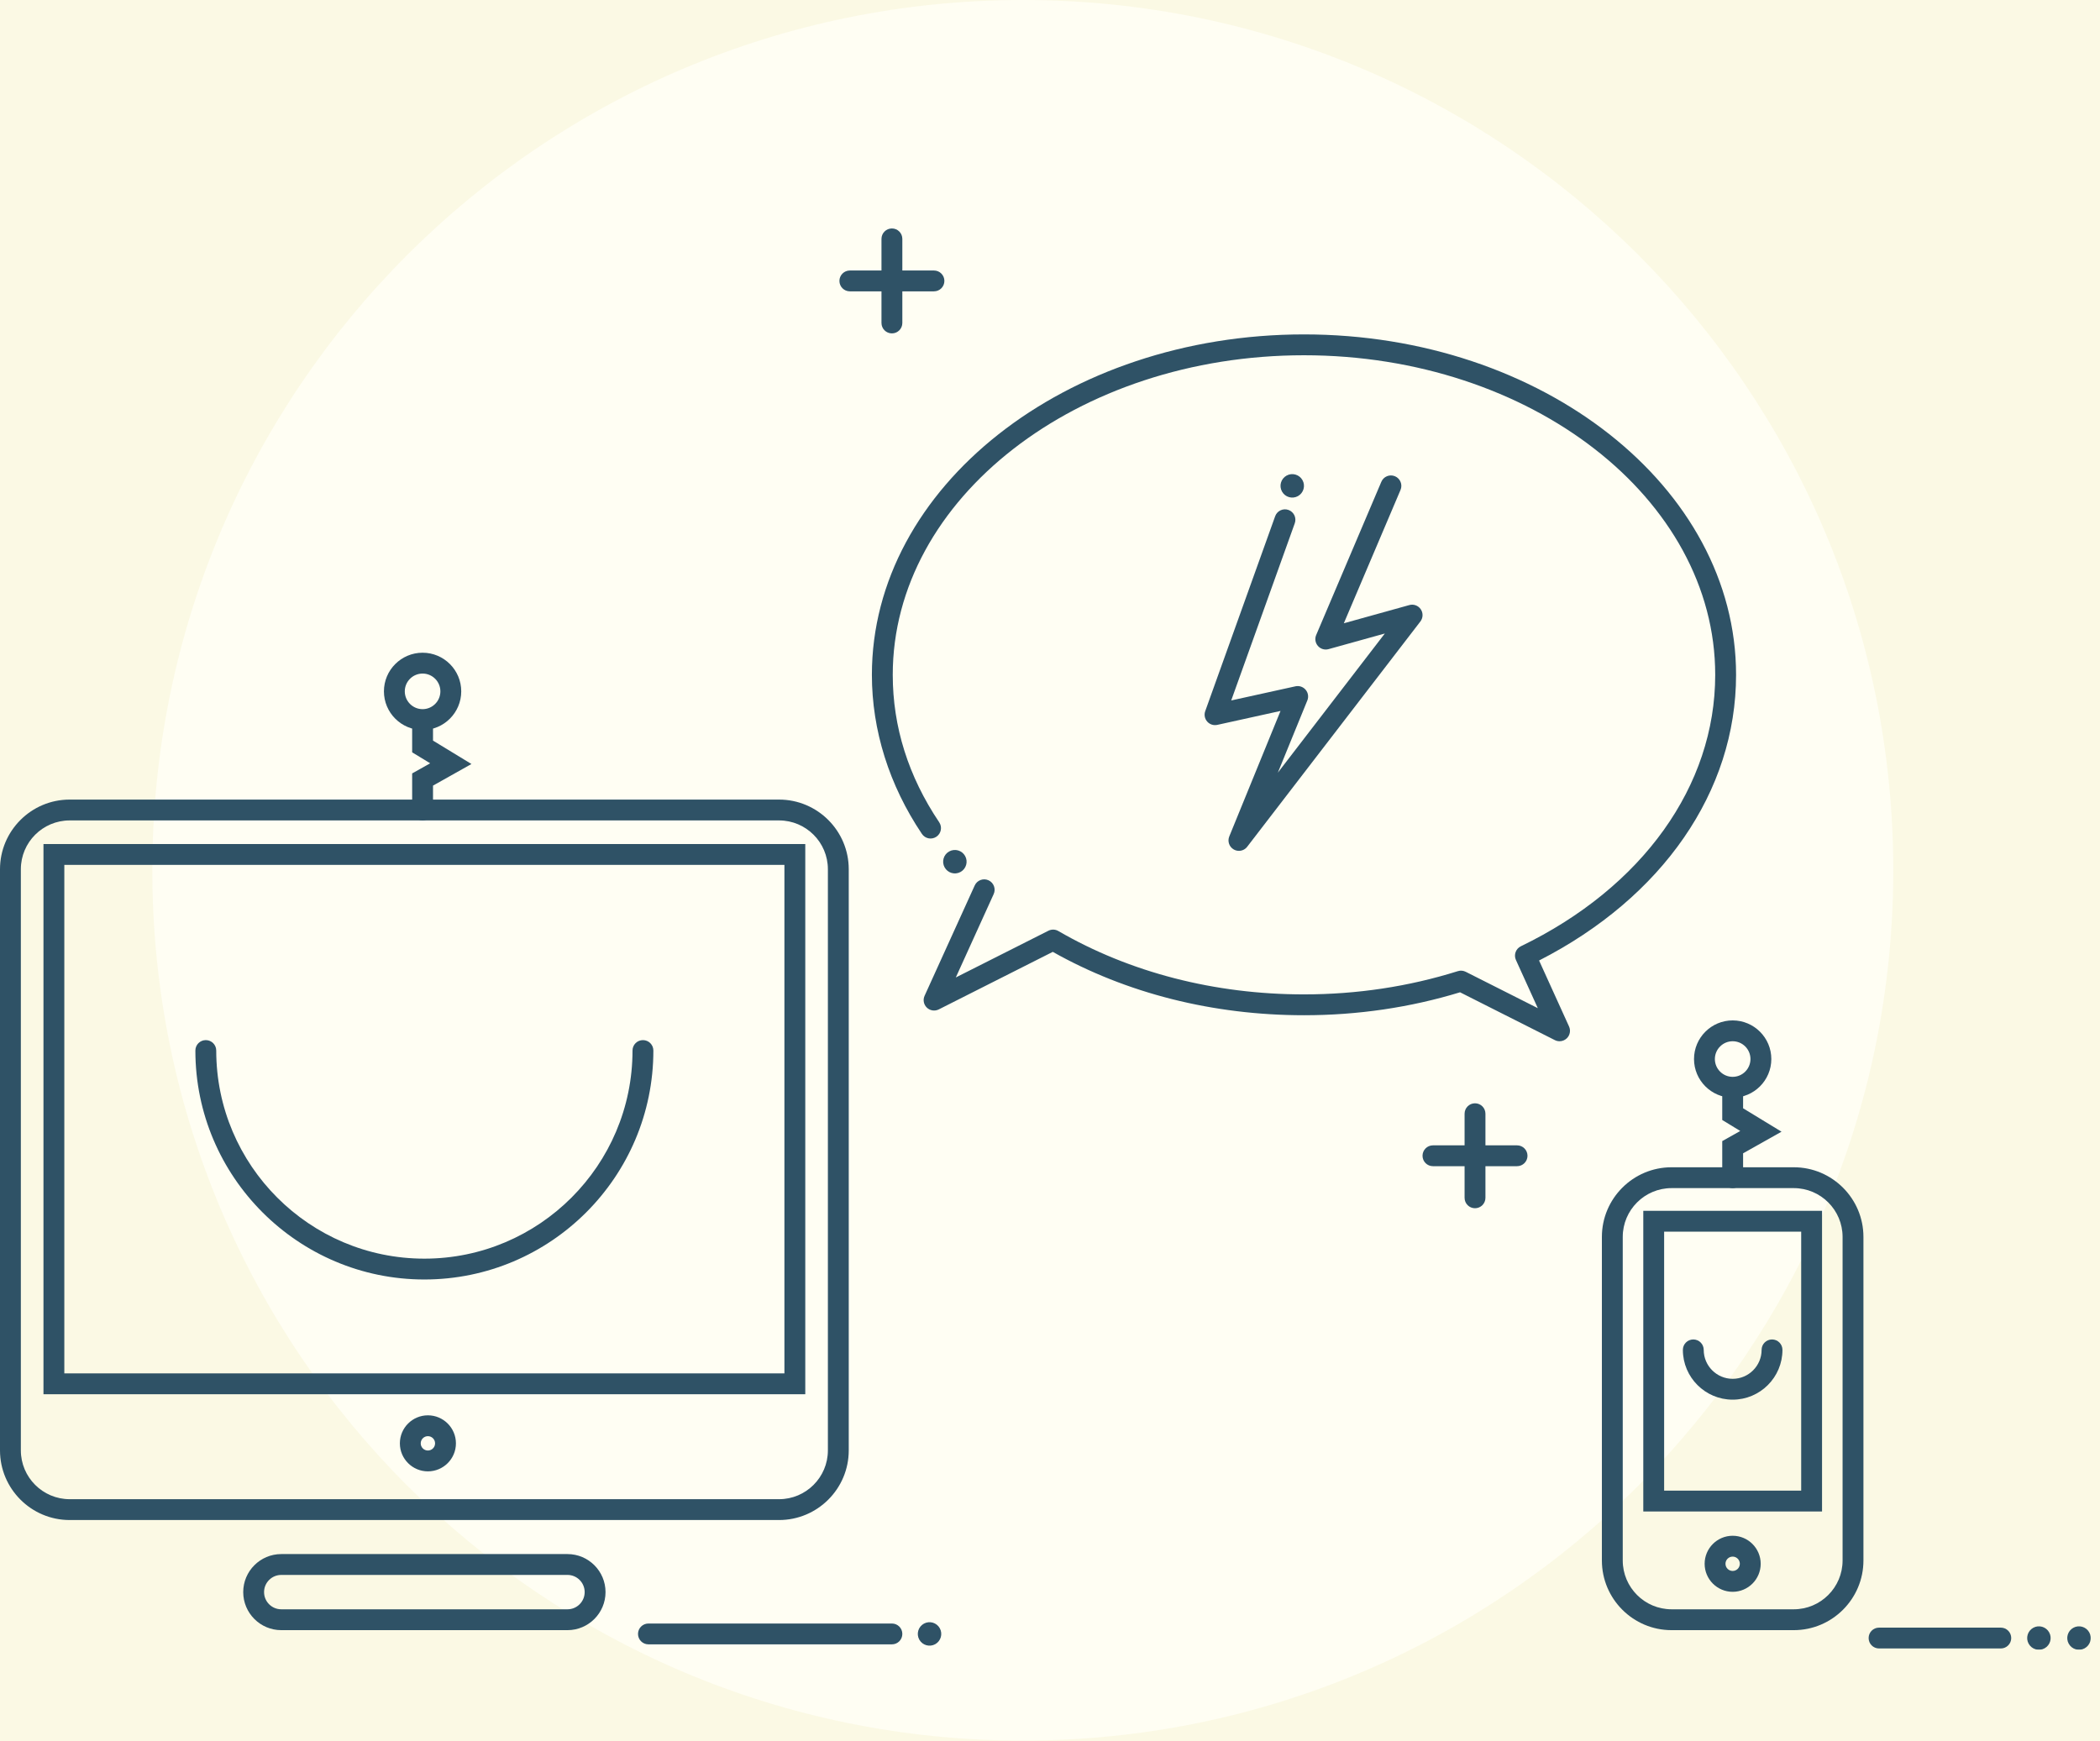
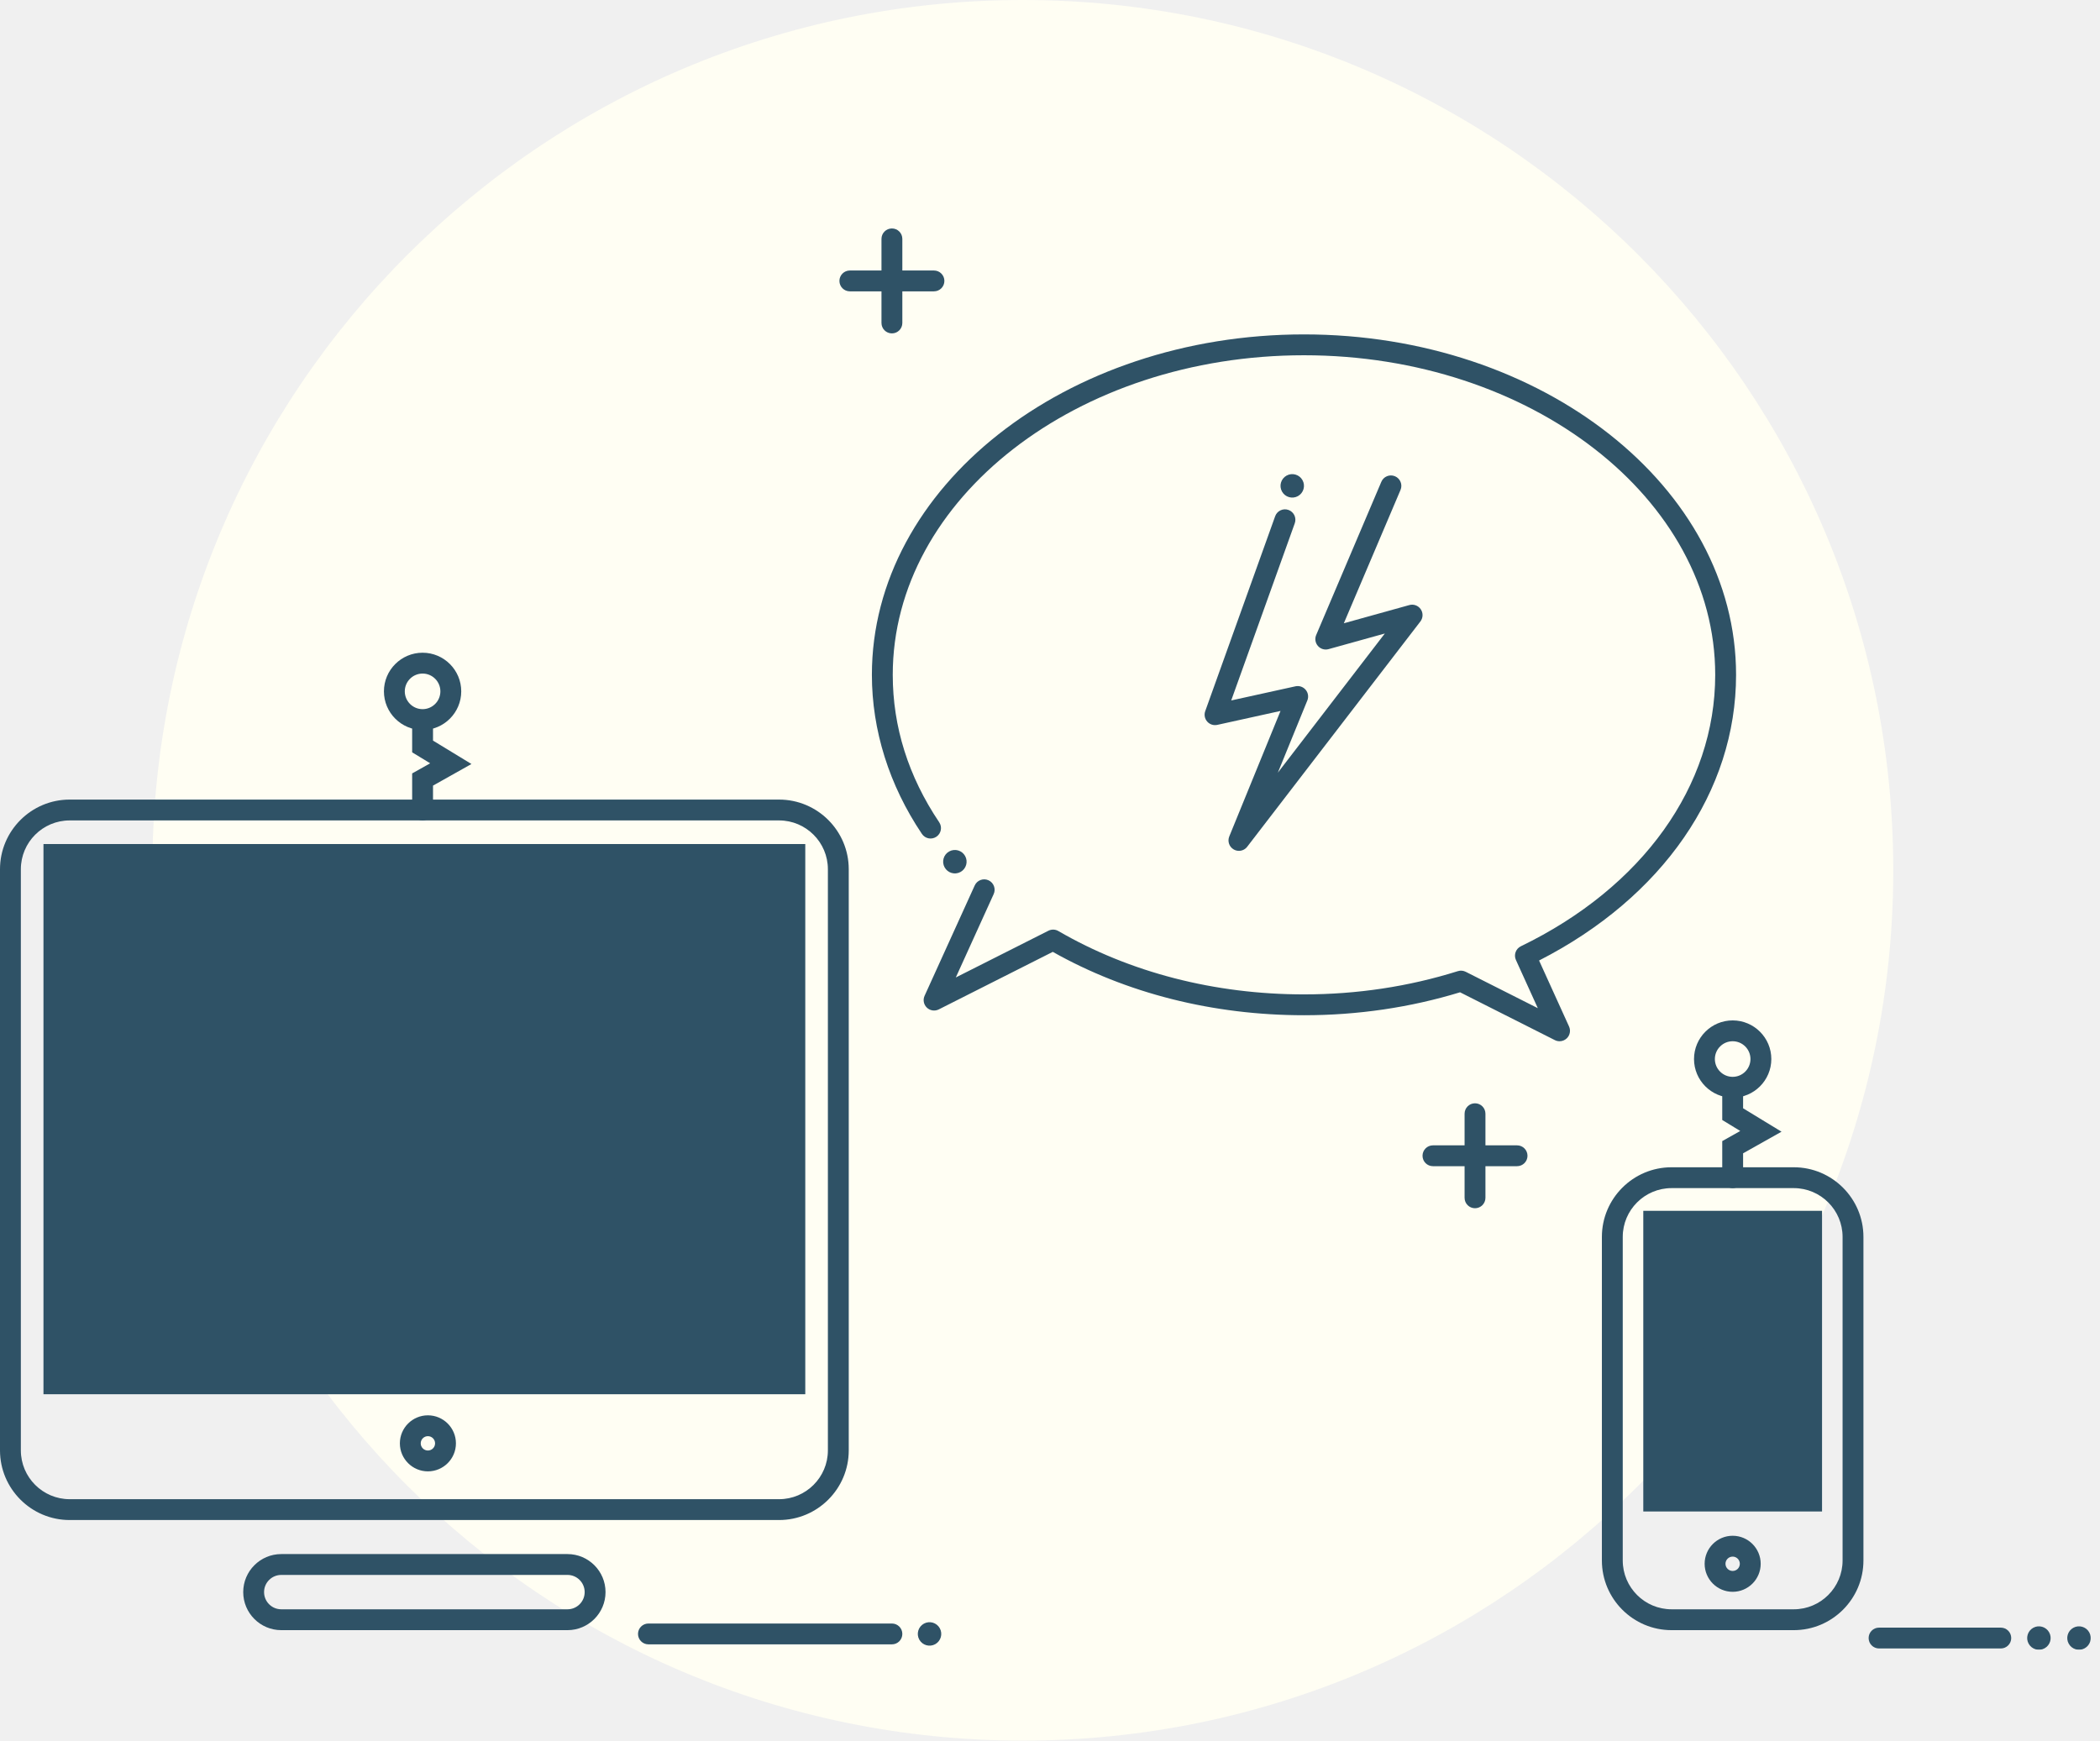
<svg xmlns="http://www.w3.org/2000/svg" xmlns:xlink="http://www.w3.org/1999/xlink" width="193px" height="160px" viewBox="0 0 193 160" version="1.1">
  <defs>
    <polygon id="path-1" points="0 130.65 192.147 130.65 192.147 0 0 0" />
+     <polygon id="path-3" points="0 130.65 192.147 130.65 192.147 0 0 0" />
+     <polygon id="path-5" points="0 130.65 192.147 130.65 192.147 0 0 0" />
+     <polygon id="path-7" points="0 130.65 192.147 130.65 192.147 0 0 0" />
+     <polygon id="path-9" points="0 130.65 192.147 130.65 192.147 0 0 0" />
+     <polygon id="path-11" points="0 130.65 192.147 130.65 192.147 0 0 0" />
+     <polygon id="path-13" points="0 130.65 192.147 130.65 192.147 0 0 0" />
+     <polygon id="path-15" points="0 130.65 192.147 130.65 192.147 0 0 0" />
+     <polygon id="path-17" points="0 130.65 192.147 130.65 192.147 0 0 0" />
+     <polygon id="path-19" points="0 130.65 192.147 130.65 192.147 0 0 0" />
+     <polygon id="path-21" points="0 130.65 192.147 130.65 192.147 0 0 0" />
+     <polygon id="path-23" points="0 130.65 192.147 130.65 192.147 0 0 0" />
+     <polygon id="path-25" points="0 130.65 192.147 130.65 192.147 0 0 0" />
+     <polygon id="path-27" points="0 130.65 192.147 130.65 192.147 0 0 0" />
+     <polygon id="path-29" points="0 130.65 192.147 130.65 192.147 0 0 0" />
+     <polygon id="path-31" points="0 130.65 192.147 130.65 192.147 0 0 0" />
+     <polygon id="path-33" points="0 130.65 192.147 130.65 192.147 0 0 0" />
+     <polygon id="path-35" points="0 130.65 192.147 130.65 192.147 0 0 0" />
+     <polygon id="path-37" points="0 130.65 192.147 130.65 192.147 0 0 0" />
+     <polygon id="path-39" points="0 130.65 192.147 130.65 192.147 0 0 0" />
+     <polygon id="path-41" points="0 130.65 192.147 130.65 192.147 0 0 0" />
+     <polygon id="path-43" points="0 130.65 192.147 130.65 192.147 0 0 0" />
+     <polygon id="path-45" points="0 130.65 192.147 130.65 192.147 0 0 0" />
  </defs>
-   <g id="Design-1" stroke="none" stroke-width="1" fill="none" fill-rule="evenodd">
-     <rect id="Rectangle-1-Copy-4" fill="#FBF9E4" x="-704" y="-866" width="960" height="2083" />
-     <g id="Group-25">
-       <circle id="Oval-1-Copy-5" fill="#FFFEF3" cx="94" cy="80" r="80" />
-       <g id="Page-1" transform="translate(0, 21)">
-         <path d="M113.862,57.211 C113.699,57.211 113.535,57.169 113.385,57.083 C112.97,56.845 112.795,56.335 112.975,55.89 L117.686,44.351 L111.874,45.632 C111.531,45.706 111.179,45.59 110.948,45.328 C110.718,45.067 110.648,44.701 110.765,44.372 L117.193,26.454 C117.371,25.956 117.919,25.696 118.418,25.875 C118.916,26.054 119.175,26.602 118.996,27.1 L113.154,43.387 L119.057,42.087 C119.406,42.01 119.767,42.134 119.996,42.406 C120.226,42.678 120.285,43.056 120.151,43.385 L117.439,50.027 L127.272,37.233 L122.101,38.67 C121.747,38.77 121.367,38.656 121.125,38.379 C120.882,38.102 120.819,37.711 120.964,37.372 L126.952,23.286 C127.158,22.799 127.723,22.572 128.208,22.779 C128.694,22.986 128.921,23.549 128.715,24.035 L123.505,36.292 L129.524,34.619 C129.92,34.506 130.344,34.664 130.575,35.006 C130.806,35.348 130.791,35.798 130.541,36.126 L114.622,56.837 C114.435,57.08 114.151,57.211 113.862,57.211 L113.862,57.211 Z" id="Fill-1" fill="#2F5266" />
-         <path d="M143.331,74.713 C143.184,74.713 143.036,74.679 142.899,74.61 L134.186,70.213 C129.599,71.613 124.775,72.322 119.842,72.322 C111.489,72.322 103.519,70.31 96.756,66.497 L86.278,71.787 C85.914,71.97 85.476,71.904 85.183,71.623 C84.889,71.341 84.805,70.905 84.974,70.536 L89.58,60.394 C89.799,59.912 90.367,59.698 90.848,59.917 C91.33,60.136 91.543,60.705 91.324,61.186 L87.843,68.85 L96.353,64.555 C96.643,64.408 96.986,64.418 97.266,64.581 C103.832,68.392 111.638,70.406 119.842,70.406 C124.714,70.406 129.472,69.687 133.985,68.269 C134.222,68.193 134.481,68.215 134.704,68.327 L141.333,71.673 L139.32,67.241 C139.105,66.768 139.307,66.209 139.775,65.982 C150.959,60.569 157.636,51.241 157.636,41.031 C157.636,24.834 140.682,11.656 119.842,11.656 C99.002,11.656 82.048,24.834 82.048,41.031 C82.048,45.81 83.484,50.371 86.318,54.586 C86.613,55.025 86.497,55.62 86.057,55.915 C85.62,56.21 85.023,56.095 84.728,55.654 C81.721,51.182 80.131,46.125 80.131,41.031 C80.131,23.777 97.945,9.739 119.842,9.739 C141.738,9.739 159.553,23.777 159.553,41.031 C159.553,51.733 152.804,61.491 141.448,67.291 L144.204,73.358 C144.371,73.728 144.287,74.165 143.994,74.446 C143.811,74.621 143.572,74.713 143.331,74.713" id="Fill-3" fill="#2F5266" />
-         <path d="M6.403,54.415 C3.928,54.415 1.916,56.427 1.916,58.902 L1.916,112.321 C1.916,114.795 3.928,116.808 6.403,116.808 L71.601,116.808 C74.075,116.808 76.087,114.795 76.087,112.321 L76.087,58.902 C76.087,56.427 74.075,54.415 71.601,54.415 L6.403,54.415 Z M71.601,118.724 L6.403,118.724 C2.872,118.724 8.13664597e-05,115.852 8.13664597e-05,112.321 L8.13664597e-05,58.902 C8.13664597e-05,55.371 2.872,52.499 6.403,52.499 L71.601,52.499 C75.131,52.499 78.004,55.371 78.004,58.902 L78.004,112.321 C78.004,115.852 75.131,118.724 71.601,118.724 L71.601,118.724 Z" id="Fill-5" fill="#2F5266" />
-         <mask id="mask-2" fill="white">
-           <use xlink:href="#path-1" />
-         </mask>
-         <g id="Clip-8" />
-         <path d="M5.911,105.244 L72.092,105.244 L72.092,58.501 L5.911,58.501 L5.911,105.244 Z M3.995,107.161 L74.009,107.161 L74.009,56.585 L3.995,56.585 L3.995,107.161 Z" id="Fill-7" fill="#2F5266" mask="url(#mask-2)" />
-         <path d="M25.849,123.77 C24.978,123.77 24.269,124.478 24.269,125.349 C24.269,126.22 24.978,126.929 25.849,126.929 L52.155,126.929 C53.026,126.929 53.734,126.22 53.734,125.349 C53.734,124.478 53.026,123.77 52.155,123.77 L25.849,123.77 Z M52.155,128.846 L25.849,128.846 C23.921,128.846 22.353,127.277 22.353,125.349 C22.353,123.421 23.921,121.853 25.849,121.853 L52.155,121.853 C54.083,121.853 55.651,123.421 55.651,125.349 C55.651,127.277 54.083,128.846 52.155,128.846 L52.155,128.846 Z" id="Fill-9" fill="#2F5266" mask="url(#mask-2)" />
-         <path d="M39.326,111.015 C38.962,111.015 38.666,111.311 38.666,111.675 C38.666,112.038 38.962,112.334 39.326,112.334 C39.69,112.334 39.986,112.038 39.986,111.675 C39.986,111.311 39.69,111.015 39.326,111.015 M39.326,114.25 C37.905,114.25 36.75,113.095 36.75,111.675 C36.75,110.254 37.905,109.099 39.326,109.099 C40.747,109.099 41.902,110.254 41.902,111.675 C41.902,113.095 40.747,114.25 39.326,114.25" id="Fill-10" fill="#2F5266" mask="url(#mask-2)" />
-         <path d="M38.838,40.915 C37.936,40.915 37.202,41.649 37.202,42.55 C37.202,43.453 37.936,44.187 38.838,44.187 C39.739,44.187 40.473,43.453 40.473,42.55 C40.473,41.649 39.739,40.915 38.838,40.915 M38.838,46.103 C36.879,46.103 35.285,44.509 35.285,42.55 C35.285,40.592 36.879,38.999 38.838,38.999 C40.796,38.999 42.39,40.592 42.39,42.55 C42.39,44.509 40.796,46.103 38.838,46.103" id="Fill-11" fill="#2F5266" mask="url(#mask-2)" />
-         <path d="M39.002,96.613 C27.397,96.613 17.956,87.172 17.956,75.568 C17.956,75.038 18.385,74.609 18.915,74.609 C19.444,74.609 19.873,75.038 19.873,75.568 C19.873,86.115 28.454,94.697 39.002,94.697 C49.55,94.697 58.131,86.115 58.131,75.568 C58.131,75.038 58.561,74.609 59.09,74.609 C59.619,74.609 60.048,75.038 60.048,75.568 C60.048,87.172 50.606,96.613 39.002,96.613" id="Fill-12" fill="#2F5266" mask="url(#mask-2)" />
-         <path d="M38.838,54.415 C38.309,54.415 37.879,53.986 37.879,53.457 L37.879,50.094 L39.536,49.163 L37.879,48.155 L37.879,45.428 C37.879,44.899 38.309,44.47 38.838,44.47 C39.367,44.47 39.796,44.899 39.796,45.428 L39.796,47.077 L43.328,49.229 L39.796,51.215 L39.796,53.457 C39.796,53.986 39.367,54.415 38.838,54.415" id="Fill-13" fill="#2F5266" mask="url(#mask-2)" />
-         <path d="M153.624,88.214 C151.15,88.214 149.138,90.226 149.138,92.7 L149.138,122.443 C149.138,124.917 151.15,126.929 153.624,126.929 L164.856,126.929 C167.33,126.929 169.342,124.917 169.342,122.443 L169.342,92.7 C169.342,90.226 167.33,88.214 164.856,88.214 L153.624,88.214 Z M164.856,128.846 L153.624,128.846 C150.094,128.846 147.221,125.973 147.221,122.443 L147.221,92.7 C147.221,89.17 150.094,86.297 153.624,86.297 L164.856,86.297 C168.386,86.297 171.259,89.17 171.259,92.7 L171.259,122.443 C171.259,125.973 168.386,128.846 164.856,128.846 L164.856,128.846 Z" id="Fill-14" fill="#2F5266" mask="url(#mask-2)" />
-         <path d="M151.026,117.938 L167.454,117.938 L167.454,90.3 L151.026,90.3 L151.026,117.938 Z M152.942,116.021 L165.538,116.021 L165.538,92.216 L152.942,92.216 L152.942,116.021 Z" id="Fill-15" fill="#2F5266" mask="url(#mask-2)" />
-         <path d="M159.24,122.086 C158.877,122.086 158.58,122.381 158.58,122.746 C158.58,123.109 158.877,123.405 159.24,123.405 C159.604,123.405 159.899,123.109 159.899,122.746 C159.899,122.381 159.604,122.086 159.24,122.086 M159.24,125.322 C157.82,125.322 156.664,124.166 156.664,122.746 C156.664,121.325 157.82,120.17 159.24,120.17 C160.66,120.17 161.816,121.325 161.816,122.746 C161.816,124.166 160.66,125.322 159.24,125.322" id="Fill-16" fill="#2F5266" mask="url(#mask-2)" />
-         <path d="M159.24,107.659 C156.717,107.659 154.664,105.606 154.664,103.083 C154.664,102.554 155.093,102.125 155.623,102.125 C156.152,102.125 156.58,102.554 156.58,103.083 C156.58,104.549 157.774,105.743 159.24,105.743 C160.706,105.743 161.9,104.549 161.9,103.083 C161.9,102.554 162.329,102.125 162.858,102.125 C163.388,102.125 163.816,102.554 163.816,103.083 C163.816,105.606 161.763,107.659 159.24,107.659" id="Fill-17" fill="#2F5266" mask="url(#mask-2)" />
-         <path d="M159.24,74.713 C158.339,74.713 157.605,75.447 157.605,76.348 C157.605,77.251 158.339,77.985 159.24,77.985 C160.142,77.985 160.876,77.251 160.876,76.348 C160.876,75.447 160.142,74.713 159.24,74.713 M159.24,79.901 C157.282,79.901 155.688,78.307 155.688,76.348 C155.688,74.39 157.282,72.797 159.24,72.797 C161.199,72.797 162.793,74.39 162.793,76.348 C162.793,78.307 161.199,79.901 159.24,79.901" id="Fill-18" fill="#2F5266" mask="url(#mask-2)" />
-         <path d="M159.24,88.214 C158.711,88.214 158.282,87.785 158.282,87.255 L158.282,83.892 L159.938,82.961 L158.282,81.952 L158.282,79.227 C158.282,78.697 158.711,78.268 159.24,78.268 C159.769,78.268 160.199,78.697 160.199,79.227 L160.199,80.876 L163.73,83.027 L160.199,85.013 L160.199,87.255 C160.199,87.785 159.769,88.214 159.24,88.214" id="Fill-19" fill="#2F5266" mask="url(#mask-2)" />
-         <path d="M87.236,57.265 C86.715,57.553 86.526,58.209 86.814,58.729 C87.102,59.25 87.758,59.44 88.278,59.152 C88.799,58.864 88.989,58.208 88.701,57.687 C88.413,57.166 87.757,56.977 87.236,57.265" id="Fill-20" fill="#2F5266" mask="url(#mask-2)" />
-         <path d="M118.243,22.717 C117.722,23.005 117.532,23.661 117.821,24.182 C118.109,24.703 118.764,24.892 119.285,24.604 C119.806,24.316 119.995,23.66 119.707,23.139 C119.419,22.619 118.764,22.429 118.243,22.717" id="Fill-21" fill="#2F5266" mask="url(#mask-2)" />
-         <path d="M81.971,130.152 L59.595,130.152 C59.066,130.152 58.636,129.723 58.636,129.193 C58.636,128.664 59.066,128.236 59.595,128.236 L81.971,128.236 C82.5,128.236 82.929,128.664 82.929,129.193 C82.929,129.723 82.5,130.152 81.971,130.152" id="Fill-22" fill="#2F5266" mask="url(#mask-2)" />
-         <path d="M183.882,130.53 L172.694,130.53 C172.165,130.53 171.736,130.102 171.736,129.572 C171.736,129.043 172.165,128.614 172.694,128.614 L183.882,128.614 C184.411,128.614 184.841,129.043 184.841,129.572 C184.841,130.102 184.411,130.53 183.882,130.53" id="Fill-23" fill="#2F5266" mask="url(#mask-2)" />
-         <path d="M84.908,128.25 C84.387,128.538 84.197,129.194 84.485,129.714 C84.773,130.235 85.429,130.425 85.95,130.137 C86.471,129.849 86.66,129.193 86.372,128.672 C86.084,128.151 85.428,127.962 84.908,128.25" id="Fill-24" fill="#2F5266" mask="url(#mask-2)" />
-         <path d="M186.865,128.629 C186.344,128.917 186.154,129.572 186.442,130.093 C186.73,130.614 187.386,130.804 187.907,130.515 C188.428,130.227 188.617,129.572 188.329,129.051 C188.041,128.53 187.385,128.341 186.865,128.629" id="Fill-25" fill="#2F5266" mask="url(#mask-2)" />
-         <path d="M190.548,128.629 C190.027,128.917 189.838,129.572 190.126,130.093 C190.414,130.614 191.07,130.804 191.59,130.515 C192.111,130.227 192.301,129.572 192.013,129.051 C191.725,128.53 191.069,128.341 190.548,128.629" id="Fill-26" fill="#2F5266" mask="url(#mask-2)" />
-         <path d="M81.971,9.646 C81.442,9.646 81.012,9.218 81.012,8.688 L81.012,0.958 C81.012,0.429 81.442,0 81.971,0 C82.5,0 82.929,0.429 82.929,0.958 L82.929,8.688 C82.929,9.218 82.5,9.646 81.971,9.646" id="Fill-27" fill="#2F5266" mask="url(#mask-2)" />
-         <path d="M85.836,5.781 L78.106,5.781 C77.577,5.781 77.147,5.353 77.147,4.823 C77.147,4.294 77.577,3.865 78.106,3.865 L85.836,3.865 C86.365,3.865 86.794,4.294 86.794,4.823 C86.794,5.353 86.365,5.781 85.836,5.781" id="Fill-28" fill="#2F5266" mask="url(#mask-2)" />
-         <path d="M135.56,90.063 C135.031,90.063 134.602,89.635 134.602,89.105 L134.602,81.375 C134.602,80.846 135.031,80.417 135.56,80.417 C136.089,80.417 136.519,80.846 136.519,81.375 L136.519,89.105 C136.519,89.635 136.089,90.063 135.56,90.063" id="Fill-29" fill="#2F5266" mask="url(#mask-2)" />
-         <path d="M139.425,86.198 L131.695,86.198 C131.166,86.198 130.737,85.77 130.737,85.24 C130.737,84.711 131.166,84.282 131.695,84.282 L139.425,84.282 C139.954,84.282 140.384,84.711 140.384,85.24 C140.384,85.77 139.954,86.198 139.425,86.198" id="Fill-30" fill="#2F5266" mask="url(#mask-2)" />
+   <g id="Page-1" stroke="none" stroke-width="1" fill="none" fill-rule="evenodd">
+     <g id="api-first-development">
+       <g id="Group-25">
+         <circle id="Oval-1-Copy-5" fill="#FFFEF3" fill-rule="nonzero" cx="94" cy="80" r="80" />
+         <g id="Page-1" transform="translate(0, 21)">
+           <path d="M113.862,57.211 C113.699,57.211 113.535,57.169 113.385,57.083 C112.97,56.845 112.795,56.335 112.975,55.89 L117.686,44.351 L111.874,45.632 C111.531,45.706 111.179,45.59 110.948,45.328 C110.718,45.067 110.648,44.701 110.765,44.372 L117.193,26.454 C117.371,25.956 117.919,25.696 118.418,25.875 C118.916,26.054 119.175,26.602 118.996,27.1 L113.154,43.387 L119.057,42.087 C119.406,42.01 119.767,42.134 119.996,42.406 C120.226,42.678 120.285,43.056 120.151,43.385 L117.439,50.027 L127.272,37.233 L122.101,38.67 C121.747,38.77 121.367,38.656 121.125,38.379 C120.882,38.102 120.819,37.711 120.964,37.372 L126.952,23.286 C127.158,22.799 127.723,22.572 128.208,22.779 C128.694,22.986 128.921,23.549 128.715,24.035 L123.505,36.292 L129.524,34.619 C129.92,34.506 130.344,34.664 130.575,35.006 C130.806,35.348 130.791,35.798 130.541,36.126 L114.622,56.837 C114.435,57.08 114.151,57.211 113.862,57.211 L113.862,57.211 Z" id="Fill-1" fill="#2F5266" fill-rule="nonzero" />
+           <path d="M143.331,74.713 C143.184,74.713 143.036,74.679 142.899,74.61 L134.186,70.213 C129.599,71.613 124.775,72.322 119.842,72.322 C111.489,72.322 103.519,70.31 96.756,66.497 L86.278,71.787 C85.914,71.97 85.476,71.904 85.183,71.623 C84.889,71.341 84.805,70.905 84.974,70.536 L89.58,60.394 C89.799,59.912 90.367,59.698 90.848,59.917 C91.33,60.136 91.543,60.705 91.324,61.186 L87.843,68.85 L96.353,64.555 C96.643,64.408 96.986,64.418 97.266,64.581 C103.832,68.392 111.638,70.406 119.842,70.406 C124.714,70.406 129.472,69.687 133.985,68.269 C134.222,68.193 134.481,68.215 134.704,68.327 L141.333,71.673 L139.32,67.241 C139.105,66.768 139.307,66.209 139.775,65.982 C150.959,60.569 157.636,51.241 157.636,41.031 C157.636,24.834 140.682,11.656 119.842,11.656 C99.002,11.656 82.048,24.834 82.048,41.031 C82.048,45.81 83.484,50.371 86.318,54.586 C86.613,55.025 86.497,55.62 86.057,55.915 C85.62,56.21 85.023,56.095 84.728,55.654 C81.721,51.182 80.131,46.125 80.131,41.031 C80.131,23.777 97.945,9.739 119.842,9.739 C141.738,9.739 159.553,23.777 159.553,41.031 C159.553,51.733 152.804,61.491 141.448,67.291 L144.204,73.358 C144.371,73.728 144.287,74.165 143.994,74.446 C143.811,74.621 143.572,74.713 143.331,74.713" id="Fill-3" fill="#2F5266" fill-rule="nonzero" />
+           <path d="M6.403,54.415 C3.928,54.415 1.916,56.427 1.916,58.902 L1.916,112.321 C1.916,114.795 3.928,116.808 6.403,116.808 L71.601,116.808 C74.075,116.808 76.087,114.795 76.087,112.321 L76.087,58.902 C76.087,56.427 74.075,54.415 71.601,54.415 L6.403,54.415 Z M71.601,118.724 L6.403,118.724 C2.872,118.724 8.13664597e-05,115.852 8.13664597e-05,112.321 L8.13664597e-05,58.902 C8.13664597e-05,55.371 2.872,52.499 6.403,52.499 L71.601,52.499 C75.131,52.499 78.004,55.371 78.004,58.902 L78.004,112.321 C78.004,115.852 75.131,118.724 71.601,118.724 L71.601,118.724 Z" id="Fill-5" fill="#2F5266" fill-rule="nonzero" />
+           <g id="Fill-7-Clipped">
+             <mask id="mask-2" fill="white">
+               <use xlink:href="#path-1" />
+             </mask>
+             <g id="path-1" />
+             <path d="M5.911,105.244 L72.092,105.244 L72.092,58.501 L5.911,58.501 L5.911,105.244 Z M3.995,107.161 L74.009,107.161 L74.009,56.585 L3.995,56.585 L3.995,107.161 Z" id="Fill-7" fill="#2F5266" fill-rule="nonzero" mask="url(#mask-2)" />
+           </g>
+           <g id="Fill-9-Clipped">
+             <mask id="mask-4" fill="white">
+               <use xlink:href="#path-3" />
+             </mask>
+             <g id="path-1" />
+             <path d="M25.849,123.77 C24.978,123.77 24.269,124.478 24.269,125.349 C24.269,126.22 24.978,126.929 25.849,126.929 L52.155,126.929 C53.026,126.929 53.734,126.22 53.734,125.349 C53.734,124.478 53.026,123.77 52.155,123.77 L25.849,123.77 Z M52.155,128.846 L25.849,128.846 C23.921,128.846 22.353,127.277 22.353,125.349 C22.353,123.421 23.921,121.853 25.849,121.853 L52.155,121.853 C54.083,121.853 55.651,123.421 55.651,125.349 C55.651,127.277 54.083,128.846 52.155,128.846 L52.155,128.846 Z" id="Fill-9" fill="#2F5266" fill-rule="nonzero" mask="url(#mask-4)" />
+           </g>
+           <g id="Fill-10-Clipped">
+             <mask id="mask-6" fill="white">
+               <use xlink:href="#path-5" />
+             </mask>
+             <g id="path-1" />
+             <path d="M39.326,111.015 C38.962,111.015 38.666,111.311 38.666,111.675 C38.666,112.038 38.962,112.334 39.326,112.334 C39.69,112.334 39.986,112.038 39.986,111.675 C39.986,111.311 39.69,111.015 39.326,111.015 M39.326,114.25 C37.905,114.25 36.75,113.095 36.75,111.675 C36.75,110.254 37.905,109.099 39.326,109.099 C40.747,109.099 41.902,110.254 41.902,111.675 C41.902,113.095 40.747,114.25 39.326,114.25" id="Fill-10" fill="#2F5266" fill-rule="nonzero" mask="url(#mask-6)" />
+           </g>
+           <g id="Fill-11-Clipped">
+             <mask id="mask-8" fill="white">
+               <use xlink:href="#path-7" />
+             </mask>
+             <g id="path-1" />
+             <path d="M38.838,40.915 C37.936,40.915 37.202,41.649 37.202,42.55 C37.202,43.453 37.936,44.187 38.838,44.187 C39.739,44.187 40.473,43.453 40.473,42.55 C40.473,41.649 39.739,40.915 38.838,40.915 M38.838,46.103 C36.879,46.103 35.285,44.509 35.285,42.55 C35.285,40.592 36.879,38.999 38.838,38.999 C40.796,38.999 42.39,40.592 42.39,42.55 C42.39,44.509 40.796,46.103 38.838,46.103" id="Fill-11" fill="#2F5266" fill-rule="nonzero" mask="url(#mask-8)" />
+           </g>
+           <g id="Fill-12-Clipped">
+             <mask id="mask-10" fill="white">
+               <use xlink:href="#path-9" />
+             </mask>
+             <g id="path-1" />
+             <path d="M39.002,96.613 C27.397,96.613 17.956,87.172 17.956,75.568 C17.956,75.038 18.385,74.609 18.915,74.609 C19.444,74.609 19.873,75.038 19.873,75.568 C19.873,86.115 28.454,94.697 39.002,94.697 C49.55,94.697 58.131,86.115 58.131,75.568 C58.131,75.038 58.561,74.609 59.09,74.609 C59.619,74.609 60.048,75.038 60.048,75.568 C60.048,87.172 50.606,96.613 39.002,96.613" id="Fill-12" fill="#2F5266" fill-rule="nonzero" mask="url(#mask-10)" />
+           </g>
+           <g id="Fill-13-Clipped">
+             <mask id="mask-12" fill="white">
+               <use xlink:href="#path-11" />
+             </mask>
+             <g id="path-1" />
+             <path d="M38.838,54.415 C38.309,54.415 37.879,53.986 37.879,53.457 L37.879,50.094 L39.536,49.163 L37.879,48.155 L37.879,45.428 C37.879,44.899 38.309,44.47 38.838,44.47 C39.367,44.47 39.796,44.899 39.796,45.428 L39.796,47.077 L43.328,49.229 L39.796,51.215 L39.796,53.457 C39.796,53.986 39.367,54.415 38.838,54.415" id="Fill-13" fill="#2F5266" fill-rule="nonzero" mask="url(#mask-12)" />
+           </g>
+           <g id="Fill-14-Clipped">
+             <mask id="mask-14" fill="white">
+               <use xlink:href="#path-13" />
+             </mask>
+             <g id="path-1" />
+             <path d="M153.624,88.214 C151.15,88.214 149.138,90.226 149.138,92.7 L149.138,122.443 C149.138,124.917 151.15,126.929 153.624,126.929 L164.856,126.929 C167.33,126.929 169.342,124.917 169.342,122.443 L169.342,92.7 C169.342,90.226 167.33,88.214 164.856,88.214 L153.624,88.214 Z M164.856,128.846 L153.624,128.846 C150.094,128.846 147.221,125.973 147.221,122.443 L147.221,92.7 C147.221,89.17 150.094,86.297 153.624,86.297 L164.856,86.297 C168.386,86.297 171.259,89.17 171.259,92.7 L171.259,122.443 C171.259,125.973 168.386,128.846 164.856,128.846 L164.856,128.846 Z" id="Fill-14" fill="#2F5266" fill-rule="nonzero" mask="url(#mask-14)" />
+           </g>
+           <g id="Fill-15-Clipped">
+             <mask id="mask-16" fill="white">
+               <use xlink:href="#path-15" />
+             </mask>
+             <g id="path-1" />
+             <path d="M151.026,117.938 L167.454,117.938 L167.454,90.3 L151.026,90.3 L151.026,117.938 Z M152.942,116.021 L165.538,116.021 L165.538,92.216 L152.942,92.216 L152.942,116.021 Z" id="Fill-15" fill="#2F5266" fill-rule="nonzero" mask="url(#mask-16)" />
+           </g>
+           <g id="Fill-16-Clipped">
+             <mask id="mask-18" fill="white">
+               <use xlink:href="#path-17" />
+             </mask>
+             <g id="path-1" />
+             <path d="M159.24,122.086 C158.877,122.086 158.58,122.381 158.58,122.746 C158.58,123.109 158.877,123.405 159.24,123.405 C159.604,123.405 159.899,123.109 159.899,122.746 C159.899,122.381 159.604,122.086 159.24,122.086 M159.24,125.322 C157.82,125.322 156.664,124.166 156.664,122.746 C156.664,121.325 157.82,120.17 159.24,120.17 C160.66,120.17 161.816,121.325 161.816,122.746 C161.816,124.166 160.66,125.322 159.24,125.322" id="Fill-16" fill="#2F5266" fill-rule="nonzero" mask="url(#mask-18)" />
+           </g>
+           <g id="Fill-17-Clipped">
+             <mask id="mask-20" fill="white">
+               <use xlink:href="#path-19" />
+             </mask>
+             <g id="path-1" />
+             <path d="M159.24,107.659 C156.717,107.659 154.664,105.606 154.664,103.083 C154.664,102.554 155.093,102.125 155.623,102.125 C156.152,102.125 156.58,102.554 156.58,103.083 C156.58,104.549 157.774,105.743 159.24,105.743 C160.706,105.743 161.9,104.549 161.9,103.083 C161.9,102.554 162.329,102.125 162.858,102.125 C163.388,102.125 163.816,102.554 163.816,103.083 C163.816,105.606 161.763,107.659 159.24,107.659" id="Fill-17" fill="#2F5266" fill-rule="nonzero" mask="url(#mask-20)" />
+           </g>
+           <g id="Fill-18-Clipped">
+             <mask id="mask-22" fill="white">
+               <use xlink:href="#path-21" />
+             </mask>
+             <g id="path-1" />
+             <path d="M159.24,74.713 C158.339,74.713 157.605,75.447 157.605,76.348 C157.605,77.251 158.339,77.985 159.24,77.985 C160.142,77.985 160.876,77.251 160.876,76.348 C160.876,75.447 160.142,74.713 159.24,74.713 M159.24,79.901 C157.282,79.901 155.688,78.307 155.688,76.348 C155.688,74.39 157.282,72.797 159.24,72.797 C161.199,72.797 162.793,74.39 162.793,76.348 C162.793,78.307 161.199,79.901 159.24,79.901" id="Fill-18" fill="#2F5266" fill-rule="nonzero" mask="url(#mask-22)" />
+           </g>
+           <g id="Fill-19-Clipped">
+             <mask id="mask-24" fill="white">
+               <use xlink:href="#path-23" />
+             </mask>
+             <g id="path-1" />
+             <path d="M159.24,88.214 C158.711,88.214 158.282,87.785 158.282,87.255 L158.282,83.892 L159.938,82.961 L158.282,81.952 L158.282,79.227 C158.282,78.697 158.711,78.268 159.24,78.268 C159.769,78.268 160.199,78.697 160.199,79.227 L160.199,80.876 L163.73,83.027 L160.199,85.013 L160.199,87.255 C160.199,87.785 159.769,88.214 159.24,88.214" id="Fill-19" fill="#2F5266" fill-rule="nonzero" mask="url(#mask-24)" />
+           </g>
+           <g id="Fill-20-Clipped">
+             <mask id="mask-26" fill="white">
+               <use xlink:href="#path-25" />
+             </mask>
+             <g id="path-1" />
+             <path d="M87.236,57.265 C86.715,57.553 86.526,58.209 86.814,58.729 C87.102,59.25 87.758,59.44 88.278,59.152 C88.799,58.864 88.989,58.208 88.701,57.687 C88.413,57.166 87.757,56.977 87.236,57.265" id="Fill-20" fill="#2F5266" fill-rule="nonzero" mask="url(#mask-26)" />
+           </g>
+           <g id="Fill-21-Clipped">
+             <mask id="mask-28" fill="white">
+               <use xlink:href="#path-27" />
+             </mask>
+             <g id="path-1" />
+             <path d="M118.243,22.717 C117.722,23.005 117.532,23.661 117.821,24.182 C118.109,24.703 118.764,24.892 119.285,24.604 C119.806,24.316 119.995,23.66 119.707,23.139 C119.419,22.619 118.764,22.429 118.243,22.717" id="Fill-21" fill="#2F5266" fill-rule="nonzero" mask="url(#mask-28)" />
+           </g>
+           <g id="Fill-22-Clipped">
+             <mask id="mask-30" fill="white">
+               <use xlink:href="#path-29" />
+             </mask>
+             <g id="path-1" />
+             <path d="M81.971,130.152 L59.595,130.152 C59.066,130.152 58.636,129.723 58.636,129.193 C58.636,128.664 59.066,128.236 59.595,128.236 L81.971,128.236 C82.5,128.236 82.929,128.664 82.929,129.193 C82.929,129.723 82.5,130.152 81.971,130.152" id="Fill-22" fill="#2F5266" fill-rule="nonzero" mask="url(#mask-30)" />
+           </g>
+           <g id="Fill-23-Clipped">
+             <mask id="mask-32" fill="white">
+               <use xlink:href="#path-31" />
+             </mask>
+             <g id="path-1" />
+             <path d="M183.882,130.53 L172.694,130.53 C172.165,130.53 171.736,130.102 171.736,129.572 C171.736,129.043 172.165,128.614 172.694,128.614 L183.882,128.614 C184.411,128.614 184.841,129.043 184.841,129.572 C184.841,130.102 184.411,130.53 183.882,130.53" id="Fill-23" fill="#2F5266" fill-rule="nonzero" mask="url(#mask-32)" />
+           </g>
+           <g id="Fill-24-Clipped">
+             <mask id="mask-34" fill="white">
+               <use xlink:href="#path-33" />
+             </mask>
+             <g id="path-1" />
+             <path d="M84.908,128.25 C84.387,128.538 84.197,129.194 84.485,129.714 C84.773,130.235 85.429,130.425 85.95,130.137 C86.471,129.849 86.66,129.193 86.372,128.672 C86.084,128.151 85.428,127.962 84.908,128.25" id="Fill-24" fill="#2F5266" fill-rule="nonzero" mask="url(#mask-34)" />
+           </g>
+           <g id="Fill-25-Clipped">
+             <mask id="mask-36" fill="white">
+               <use xlink:href="#path-35" />
+             </mask>
+             <g id="path-1" />
+             <path d="M186.865,128.629 C186.344,128.917 186.154,129.572 186.442,130.093 C186.73,130.614 187.386,130.804 187.907,130.515 C188.428,130.227 188.617,129.572 188.329,129.051 C188.041,128.53 187.385,128.341 186.865,128.629" id="Fill-25" fill="#2F5266" fill-rule="nonzero" mask="url(#mask-36)" />
+           </g>
+           <g id="Fill-26-Clipped">
+             <mask id="mask-38" fill="white">
+               <use xlink:href="#path-37" />
+             </mask>
+             <g id="path-1" />
+             <path d="M190.548,128.629 C190.027,128.917 189.838,129.572 190.126,130.093 C190.414,130.614 191.07,130.804 191.59,130.515 C192.111,130.227 192.301,129.572 192.013,129.051 C191.725,128.53 191.069,128.341 190.548,128.629" id="Fill-26" fill="#2F5266" fill-rule="nonzero" mask="url(#mask-38)" />
+           </g>
+           <g id="Fill-27-Clipped">
+             <mask id="mask-40" fill="white">
+               <use xlink:href="#path-39" />
+             </mask>
+             <g id="path-1" />
+             <path d="M81.971,9.646 C81.442,9.646 81.012,9.218 81.012,8.688 L81.012,0.958 C81.012,0.429 81.442,0 81.971,0 C82.5,0 82.929,0.429 82.929,0.958 L82.929,8.688 C82.929,9.218 82.5,9.646 81.971,9.646" id="Fill-27" fill="#2F5266" fill-rule="nonzero" mask="url(#mask-40)" />
+           </g>
+           <g id="Fill-28-Clipped">
+             <mask id="mask-42" fill="white">
+               <use xlink:href="#path-41" />
+             </mask>
+             <g id="path-1" />
+             <path d="M85.836,5.781 L78.106,5.781 C77.577,5.781 77.147,5.353 77.147,4.823 C77.147,4.294 77.577,3.865 78.106,3.865 L85.836,3.865 C86.365,3.865 86.794,4.294 86.794,4.823 C86.794,5.353 86.365,5.781 85.836,5.781" id="Fill-28" fill="#2F5266" fill-rule="nonzero" mask="url(#mask-42)" />
+           </g>
+           <g id="Fill-29-Clipped">
+             <mask id="mask-44" fill="white">
+               <use xlink:href="#path-43" />
+             </mask>
+             <g id="path-1" />
+             <path d="M135.56,90.063 C135.031,90.063 134.602,89.635 134.602,89.105 L134.602,81.375 C134.602,80.846 135.031,80.417 135.56,80.417 C136.089,80.417 136.519,80.846 136.519,81.375 L136.519,89.105 C136.519,89.635 136.089,90.063 135.56,90.063" id="Fill-29" fill="#2F5266" fill-rule="nonzero" mask="url(#mask-44)" />
+           </g>
+           <g id="Fill-30-Clipped">
+             <mask id="mask-46" fill="white">
+               <use xlink:href="#path-45" />
+             </mask>
+             <g id="path-1" />
+             <path d="M139.425,86.198 L131.695,86.198 C131.166,86.198 130.737,85.77 130.737,85.24 C130.737,84.711 131.166,84.282 131.695,84.282 L139.425,84.282 C139.954,84.282 140.384,84.711 140.384,85.24 C140.384,85.77 139.954,86.198 139.425,86.198" id="Fill-30" fill="#2F5266" fill-rule="nonzero" mask="url(#mask-46)" />
+           </g>
+         </g>
      </g>
    </g>
  </g>
</svg>
